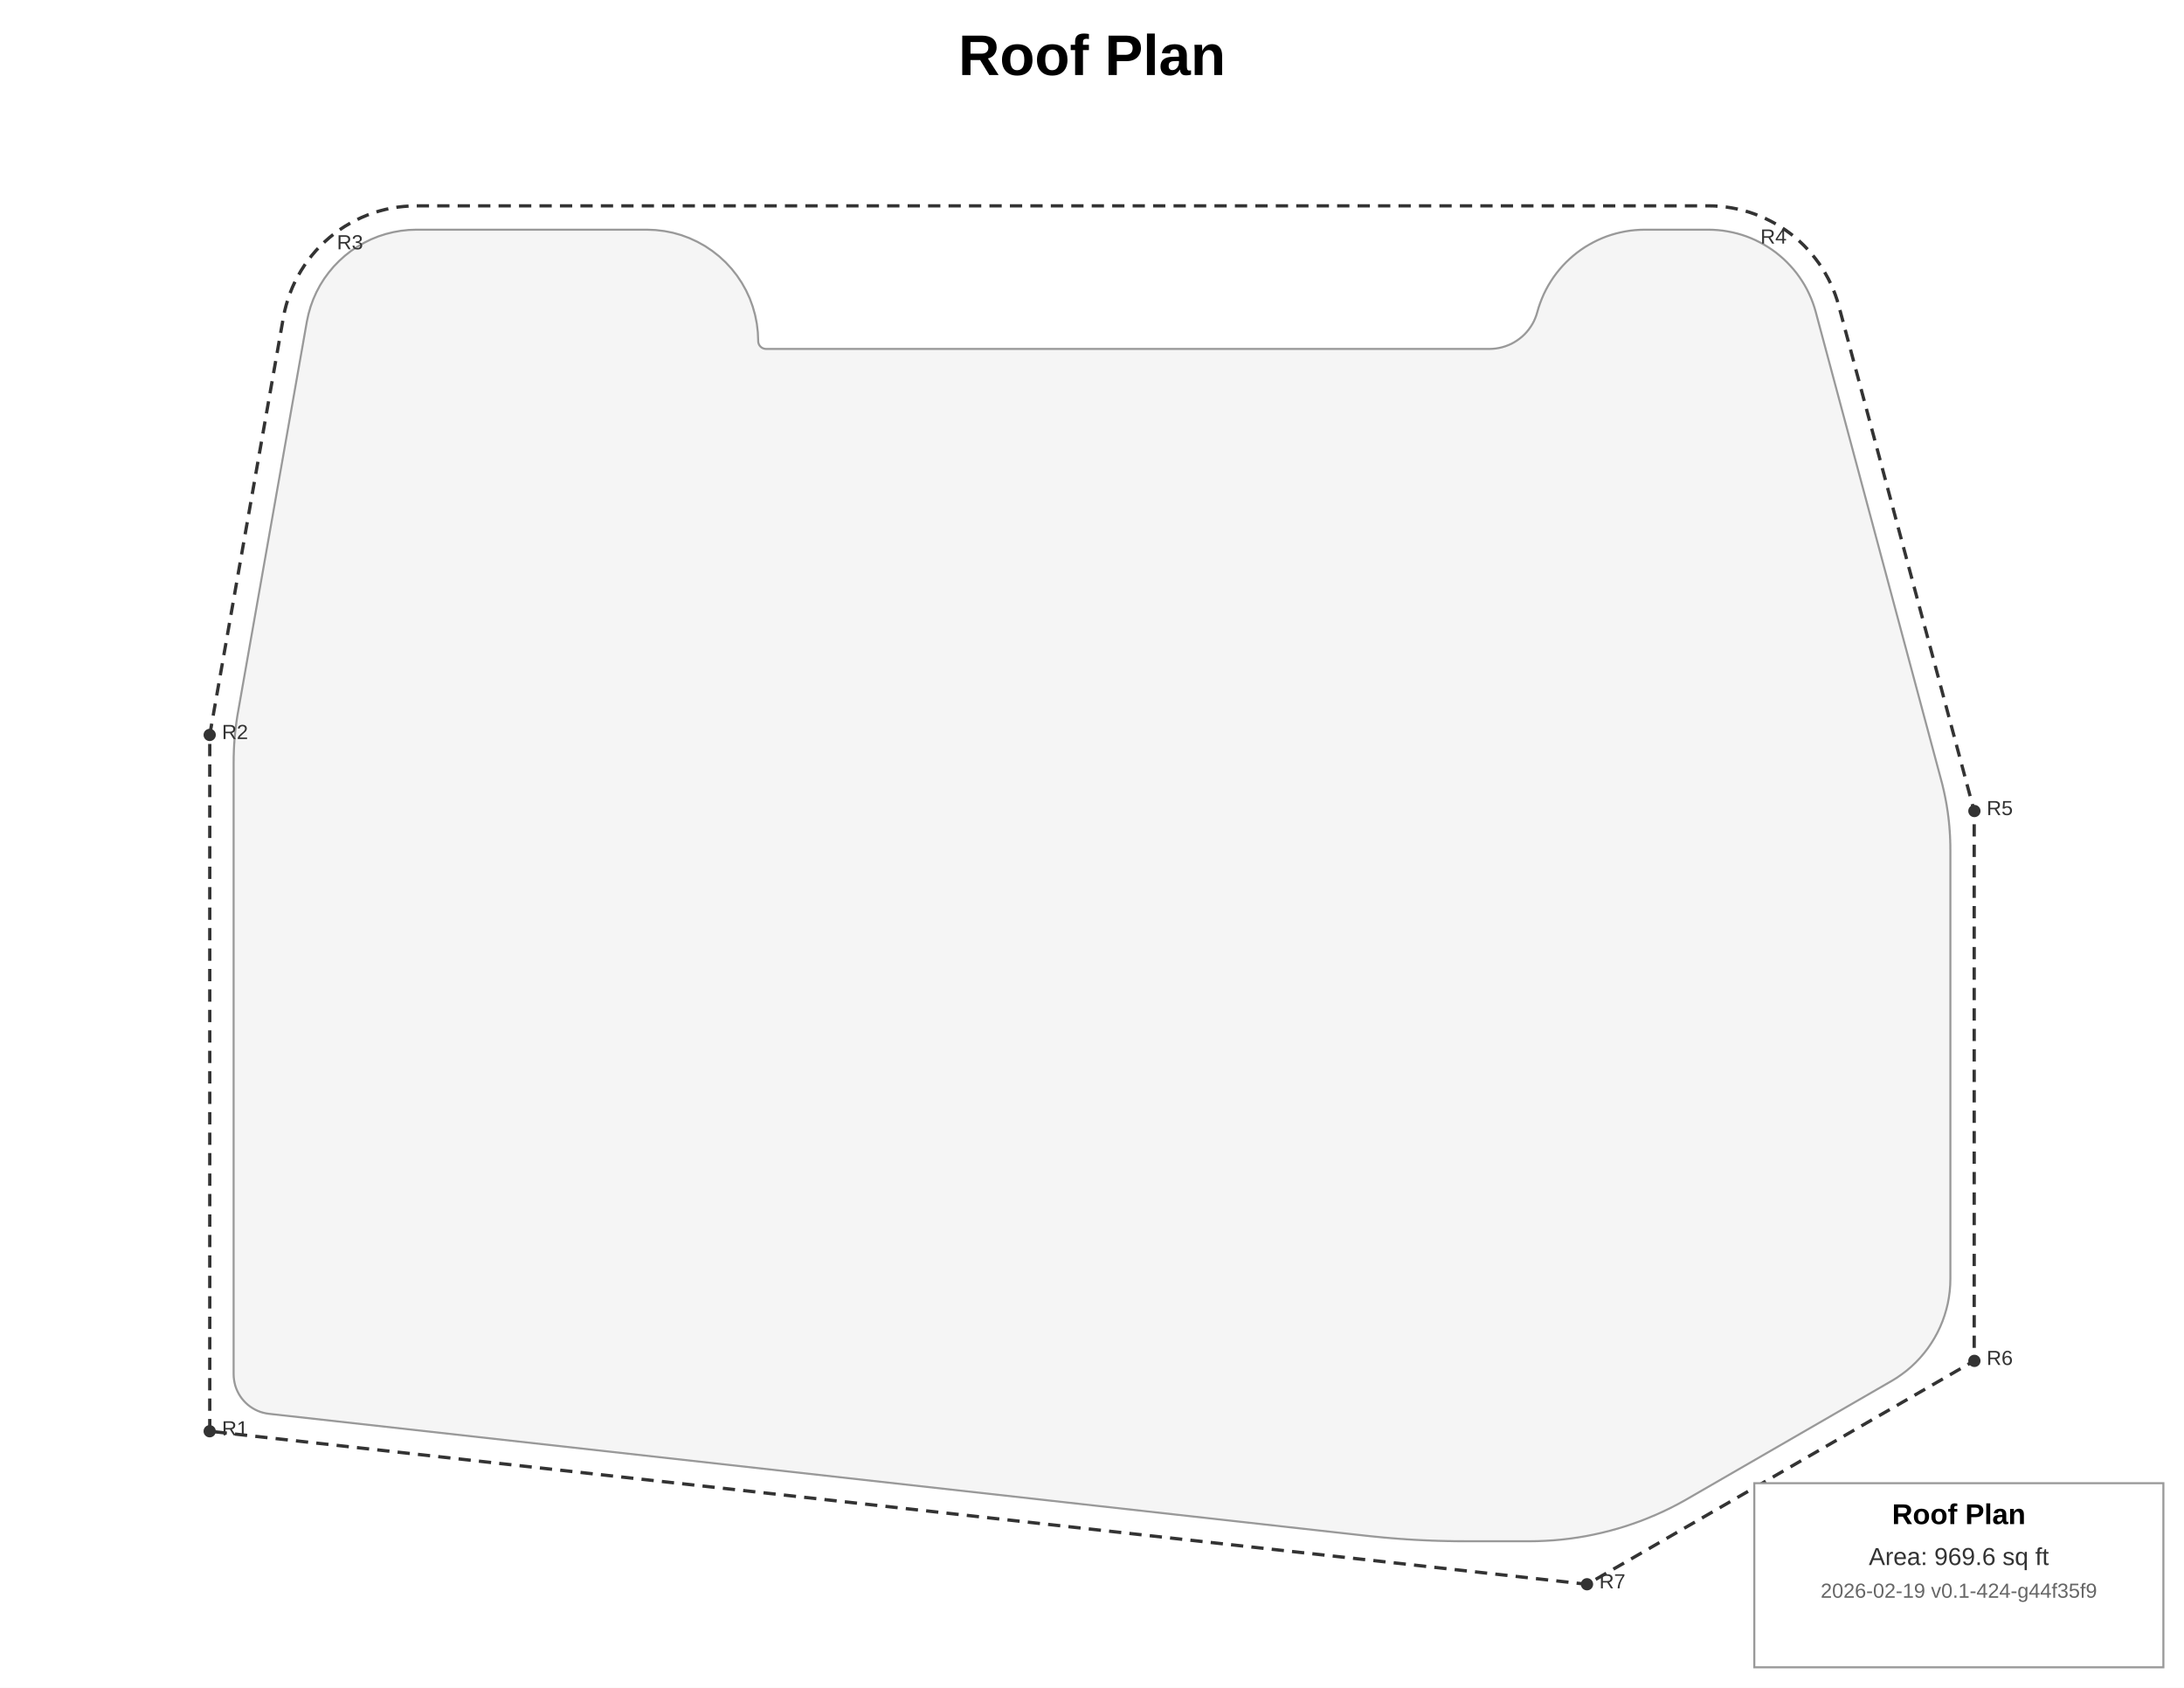
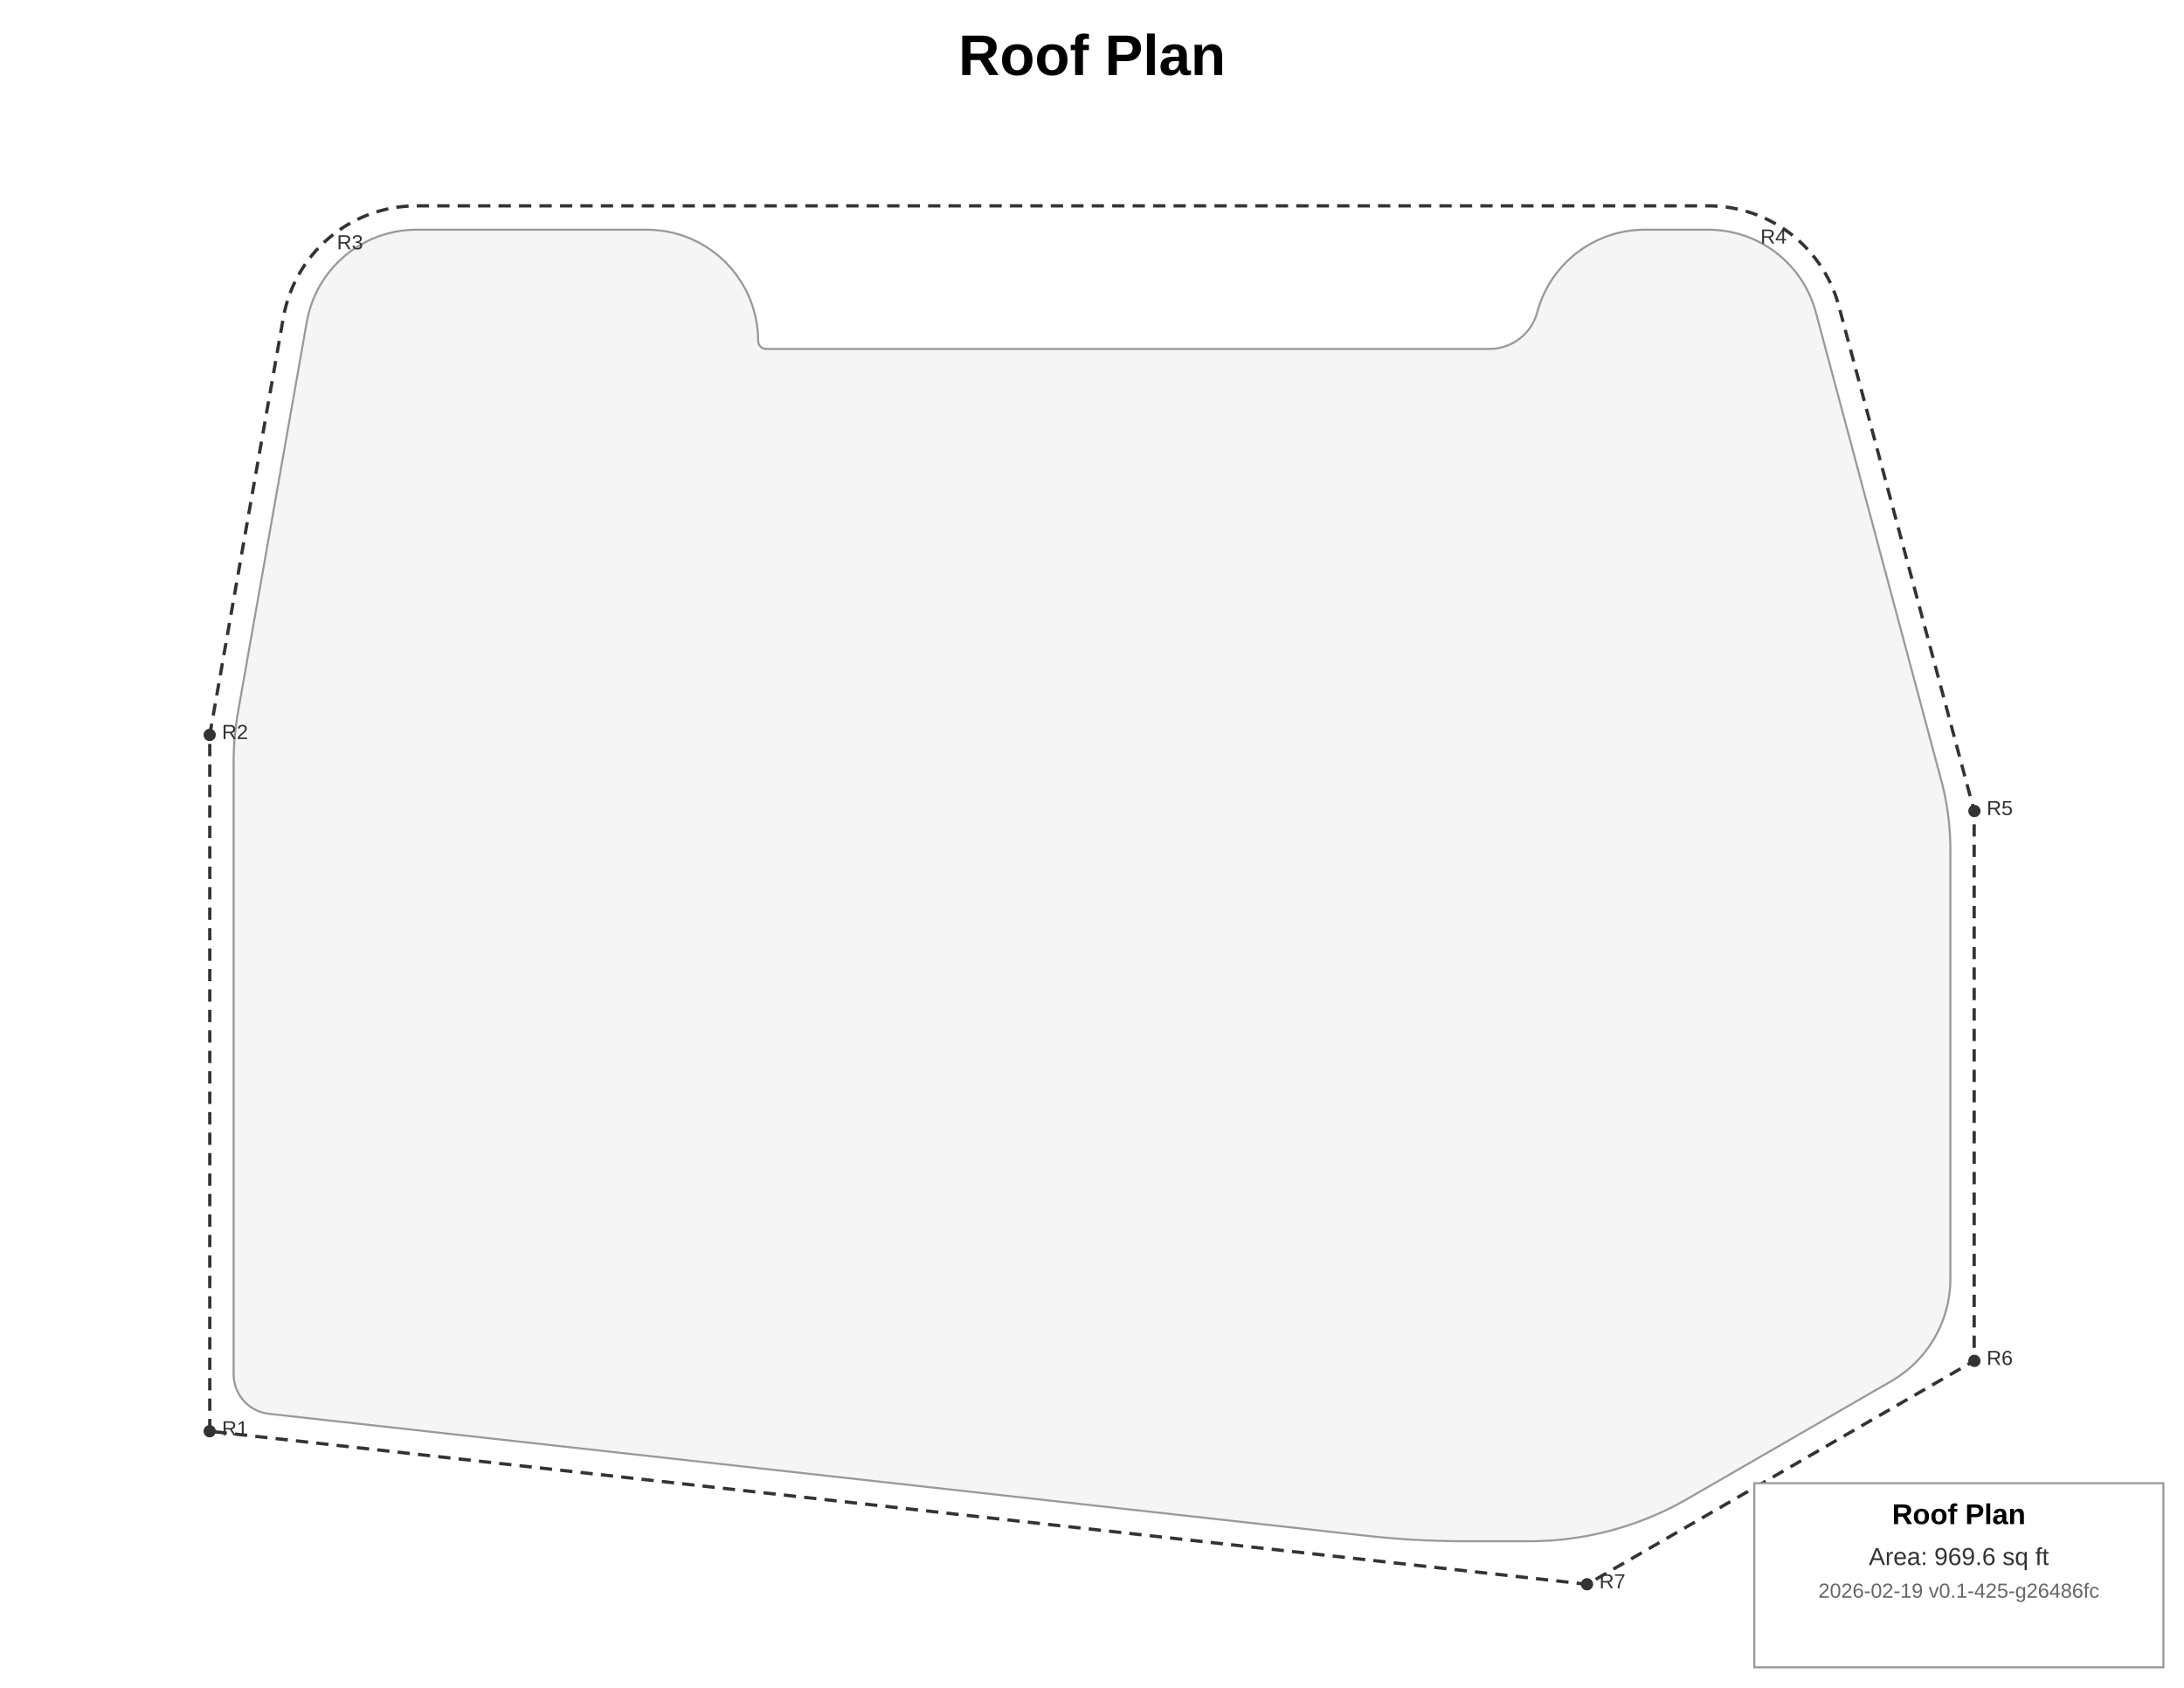
<svg xmlns="http://www.w3.org/2000/svg" width="792" height="612" viewBox="94.64 136.96 533.90 412.56">
  <rect x="94.64" y="136.96" width="533.90" height="412.56" fill="white" />
  <text x="361.6" y="155.3" text-anchor="middle" font-family="Arial" font-size="14" font-weight="bold">Roof Plan</text>
  <polygon points="160.39,482.54 159.69,482.43 159.00,482.28 158.32,482.08 157.66,481.82 157.02,481.52 156.40,481.17 155.81,480.78 155.25,480.35 154.72,479.87 154.23,479.36 153.78,478.82 153.36,478.24 152.99,477.63 152.67,477.00 152.39,476.35 152.16,475.68 151.99,474.99 151.86,474.30 151.78,473.59 151.75,472.88 151.75,323.28 151.76,322.66 151.76,322.04 151.78,321.43 151.80,320.81 151.82,320.19 151.85,319.58 151.88,318.96 151.93,318.35 151.97,317.73 152.02,317.12 152.08,316.50 152.14,315.89 152.21,315.28 152.28,314.66 152.36,314.05 152.44,313.44 152.53,312.83 152.62,312.22 152.72,311.61 152.83,311.00 169.65,215.58 170.05,213.72 170.57,211.90 171.22,210.11 171.99,208.38 172.88,206.70 173.89,205.09 175.01,203.56 176.23,202.10 177.55,200.74 178.96,199.47 180.45,198.30 182.03,197.24 183.67,196.29 185.38,195.45 187.14,194.74 188.94,194.16 190.79,193.70 192.65,193.37 194.54,193.17 196.44,193.10 252.79,193.10 254.92,193.19 257.04,193.44 259.14,193.85 261.19,194.43 263.19,195.17 265.13,196.07 267.00,197.11 268.77,198.30 270.45,199.62 272.02,201.07 273.47,202.64 274.79,204.31 275.98,206.09 277.02,207.95 277.92,209.89 278.65,211.90 279.23,213.95 279.65,216.05 279.90,218.17 279.99,220.30 279.99,220.46 280.01,220.61 280.04,220.76 280.08,220.90 280.13,221.05 280.20,221.19 280.27,221.32 280.36,221.45 280.45,221.57 280.56,221.68 280.67,221.78 280.79,221.88 280.91,221.96 281.05,222.03 281.19,222.10 281.33,222.15 281.48,222.19 281.63,222.22 281.78,222.24 281.93,222.25 458.74,222.25 459.53,222.22 460.32,222.14 461.10,222.01 461.87,221.83 462.63,221.60 463.37,221.32 464.10,221.00 464.80,220.62 465.47,220.20 466.11,219.74 466.73,219.24 467.31,218.70 467.85,218.12 468.35,217.50 468.81,216.86 469.23,216.19 469.61,215.49 469.93,214.76 470.21,214.02 470.44,213.26 470.77,212.12 471.16,211.00 471.59,209.89 472.06,208.81 472.59,207.74 473.16,206.70 473.78,205.69 474.43,204.70 475.14,203.74 475.88,202.82 476.66,201.93 477.48,201.07 478.34,200.25 479.23,199.47 480.16,198.72 481.11,198.02 482.10,197.36 483.12,196.75 484.16,196.18 485.22,195.65 486.31,195.17 487.41,194.74 488.54,194.36 489.68,194.03 490.83,193.75 491.99,193.52 493.17,193.33 494.35,193.21 495.53,193.13 496.72,193.10 512.26,193.10 513.45,193.13 514.63,193.21 515.81,193.33 516.98,193.52 518.15,193.75 519.30,194.03 520.44,194.36 521.56,194.74 522.67,195.17 523.76,195.65 524.82,196.18 525.86,196.75 526.87,197.36 527.86,198.02 528.82,198.72 529.74,199.47 530.64,200.25 531.49,201.07 532.31,201.93 533.10,202.82 533.84,203.74 534.54,204.70 535.20,205.69 535.82,206.70 536.39,207.74 536.91,208.81 537.39,209.89 537.82,211.00 538.20,212.12 538.53,213.26 569.19,327.67 569.26,327.95 569.34,328.23 569.41,328.50 569.48,328.78 569.55,329.06 569.61,329.34 569.68,329.62 569.74,329.89 569.81,330.17 569.87,330.45 569.93,330.73 569.99,331.01 570.05,331.29 570.11,331.57 570.16,331.85 570.22,332.13 570.27,332.42 570.33,332.70 570.38,332.98 570.43,333.26 570.48,333.54 570.53,333.82 570.57,334.11 570.62,334.39 570.66,334.67 570.70,334.95 570.75,335.24 570.79,335.52 570.83,335.80 570.86,336.09 570.90,336.37 570.94,336.66 570.97,336.94 571.00,337.22 571.04,337.51 571.07,337.79 571.10,338.08 571.12,338.36 571.15,338.65 571.18,338.93 571.20,339.22 571.22,339.50 571.24,339.79 571.27,340.07 571.28,340.36 571.30,340.65 571.32,340.93 571.34,341.22 571.35,341.50 571.36,341.79 571.37,342.08 571.39,342.36 571.39,342.65 571.40,342.93 571.41,343.22 571.42,343.51 571.42,343.79 571.42,344.08 571.42,344.36 571.43,344.65 571.43,449.57 571.39,451.08 571.27,452.58 571.07,454.08 570.80,455.56 570.44,457.03 570.01,458.48 569.51,459.90 568.93,461.30 568.28,462.66 567.56,463.98 566.77,465.27 565.92,466.52 565.00,467.71 564.02,468.86 562.98,469.96 561.89,471.00 560.74,471.98 559.54,472.89 558.30,473.75 557.01,474.54 506.53,503.68 504.78,504.64 503.01,505.55 501.22,506.41 499.41,507.23 497.57,508.00 495.72,508.73 493.85,509.40 491.96,510.03 490.05,510.61 488.14,511.14 486.20,511.62 484.26,512.05 482.31,512.44 480.35,512.77 478.37,513.05 476.40,513.28 474.42,513.46 472.43,513.58 470.44,513.66 468.45,513.69 452.91,513.69 452.50,513.68 452.09,513.68 451.69,513.68 451.28,513.68 450.88,513.68 450.47,513.67 450.06,513.67 449.66,513.66 449.25,513.65 448.85,513.65 448.44,513.64 448.03,513.63 447.63,513.62 447.22,513.61 446.82,513.60 446.41,513.59 446.00,513.58 445.60,513.56 445.19,513.55 444.79,513.54 444.38,513.52 443.97,513.50 443.57,513.49 443.16,513.47 442.76,513.45 442.35,513.43 441.95,513.41 441.54,513.39 441.14,513.37 440.73,513.35 440.32,513.33 439.92,513.30 439.51,513.28 439.11,513.25 438.70,513.23 438.30,513.20 437.89,513.17 437.49,513.14 437.08,513.12 436.68,513.09 436.27,513.06 435.87,513.02 435.46,512.99 435.06,512.96 434.65,512.93 434.25,512.89 433.84,512.86 433.44,512.82 433.03,512.79 432.63,512.75 432.23,512.71 431.82,512.67 431.42,512.63 431.01,512.59 430.61,512.55 430.21,512.51 429.80,512.47 429.40,512.43 428.99,512.38 428.59,512.34" fill="rgba(220,220,220,0.3)" stroke="#999" stroke-width="0.5" />
  <polygon points="145.92,486.80 145.92,316.58 163.91,214.57 164.21,213.06 164.59,211.57 165.03,210.10 165.54,208.65 166.11,207.22 166.75,205.82 167.46,204.46 168.23,203.13 169.06,201.83 169.95,200.58 170.89,199.37 171.89,198.20 172.95,197.08 174.06,196.02 175.21,195.00 176.41,194.04 177.65,193.14 178.94,192.29 180.26,191.51 181.62,190.79 183.01,190.13 184.42,189.54 185.87,189.01 187.34,188.55 188.82,188.16 190.33,187.84 191.84,187.59 193.37,187.42 194.90,187.31 196.44,187.27 512.26,187.27 513.70,187.30 515.14,187.40 516.57,187.56 518.00,187.78 519.41,188.06 520.81,188.40 522.19,188.80 523.56,189.27 524.90,189.79 526.22,190.37 527.51,191.01 528.77,191.70 530.01,192.45 531.20,193.25 532.37,194.10 533.49,195.00 534.57,195.95 535.62,196.95 536.61,197.99 537.56,199.07 538.46,200.20 539.32,201.36 540.12,202.56 540.86,203.79 541.56,205.05 542.20,206.34 542.78,207.66 543.30,209.01 543.76,210.37 544.16,211.75 577.25,335.25 577.25,469.58 482.64,524.21" fill="none" stroke="#333" stroke-width="0.8" stroke-dasharray="3,2" />
  <circle cx="145.9" cy="486.8" r="1.5" fill="#333" stroke="none" />
  <text x="148.9" y="487.8" font-family="Arial" font-size="5" fill="#333">R1</text>
  <circle cx="145.9" cy="316.6" r="1.5" fill="#333" stroke="none" />
  <text x="148.9" y="317.6" font-family="Arial" font-size="5" fill="#333">R2</text>
  <circle cx="577.3" cy="335.2" r="1.5" fill="#333" stroke="none" />
  <text x="580.3" y="336.2" font-family="Arial" font-size="5" fill="#333">R5</text>
  <circle cx="577.3" cy="469.6" r="1.5" fill="#333" stroke="none" />
  <text x="580.3" y="470.6" font-family="Arial" font-size="5" fill="#333">R6</text>
  <circle cx="482.6" cy="524.2" r="1.5" fill="#333" stroke="none" />
  <text x="485.6" y="525.2" font-family="Arial" font-size="5" fill="#333">R7</text>
  <text x="180.2" y="197.9" text-anchor="middle" font-family="Arial" font-size="5" fill="#333">R3</text>
  <text x="528.2" y="196.5" text-anchor="middle" font-family="Arial" font-size="5" fill="#333">R4</text>
  <rect x="523.5" y="499.5" width="100" height="45" fill="white" stroke="#999" stroke-width="0.5" />
  <text x="573.5" y="509.5" text-anchor="middle" font-family="Arial" font-size="7" font-weight="bold">Roof Plan</text>
  <text x="573.5" y="519.5" text-anchor="middle" font-family="Arial" font-size="6" fill="#333">Area: 969.6 sq ft</text>
-   <text x="573.5" y="527.5" text-anchor="middle" font-family="Arial" font-size="5" fill="#666">2026-02-19  v0.1-424-g44f35f9</text>
+   <text x="573.5" y="527.5" text-anchor="middle" font-family="Arial" font-size="5" fill="#666">2026-02-19  v0.1-425-g26486fc</text>
</svg>
